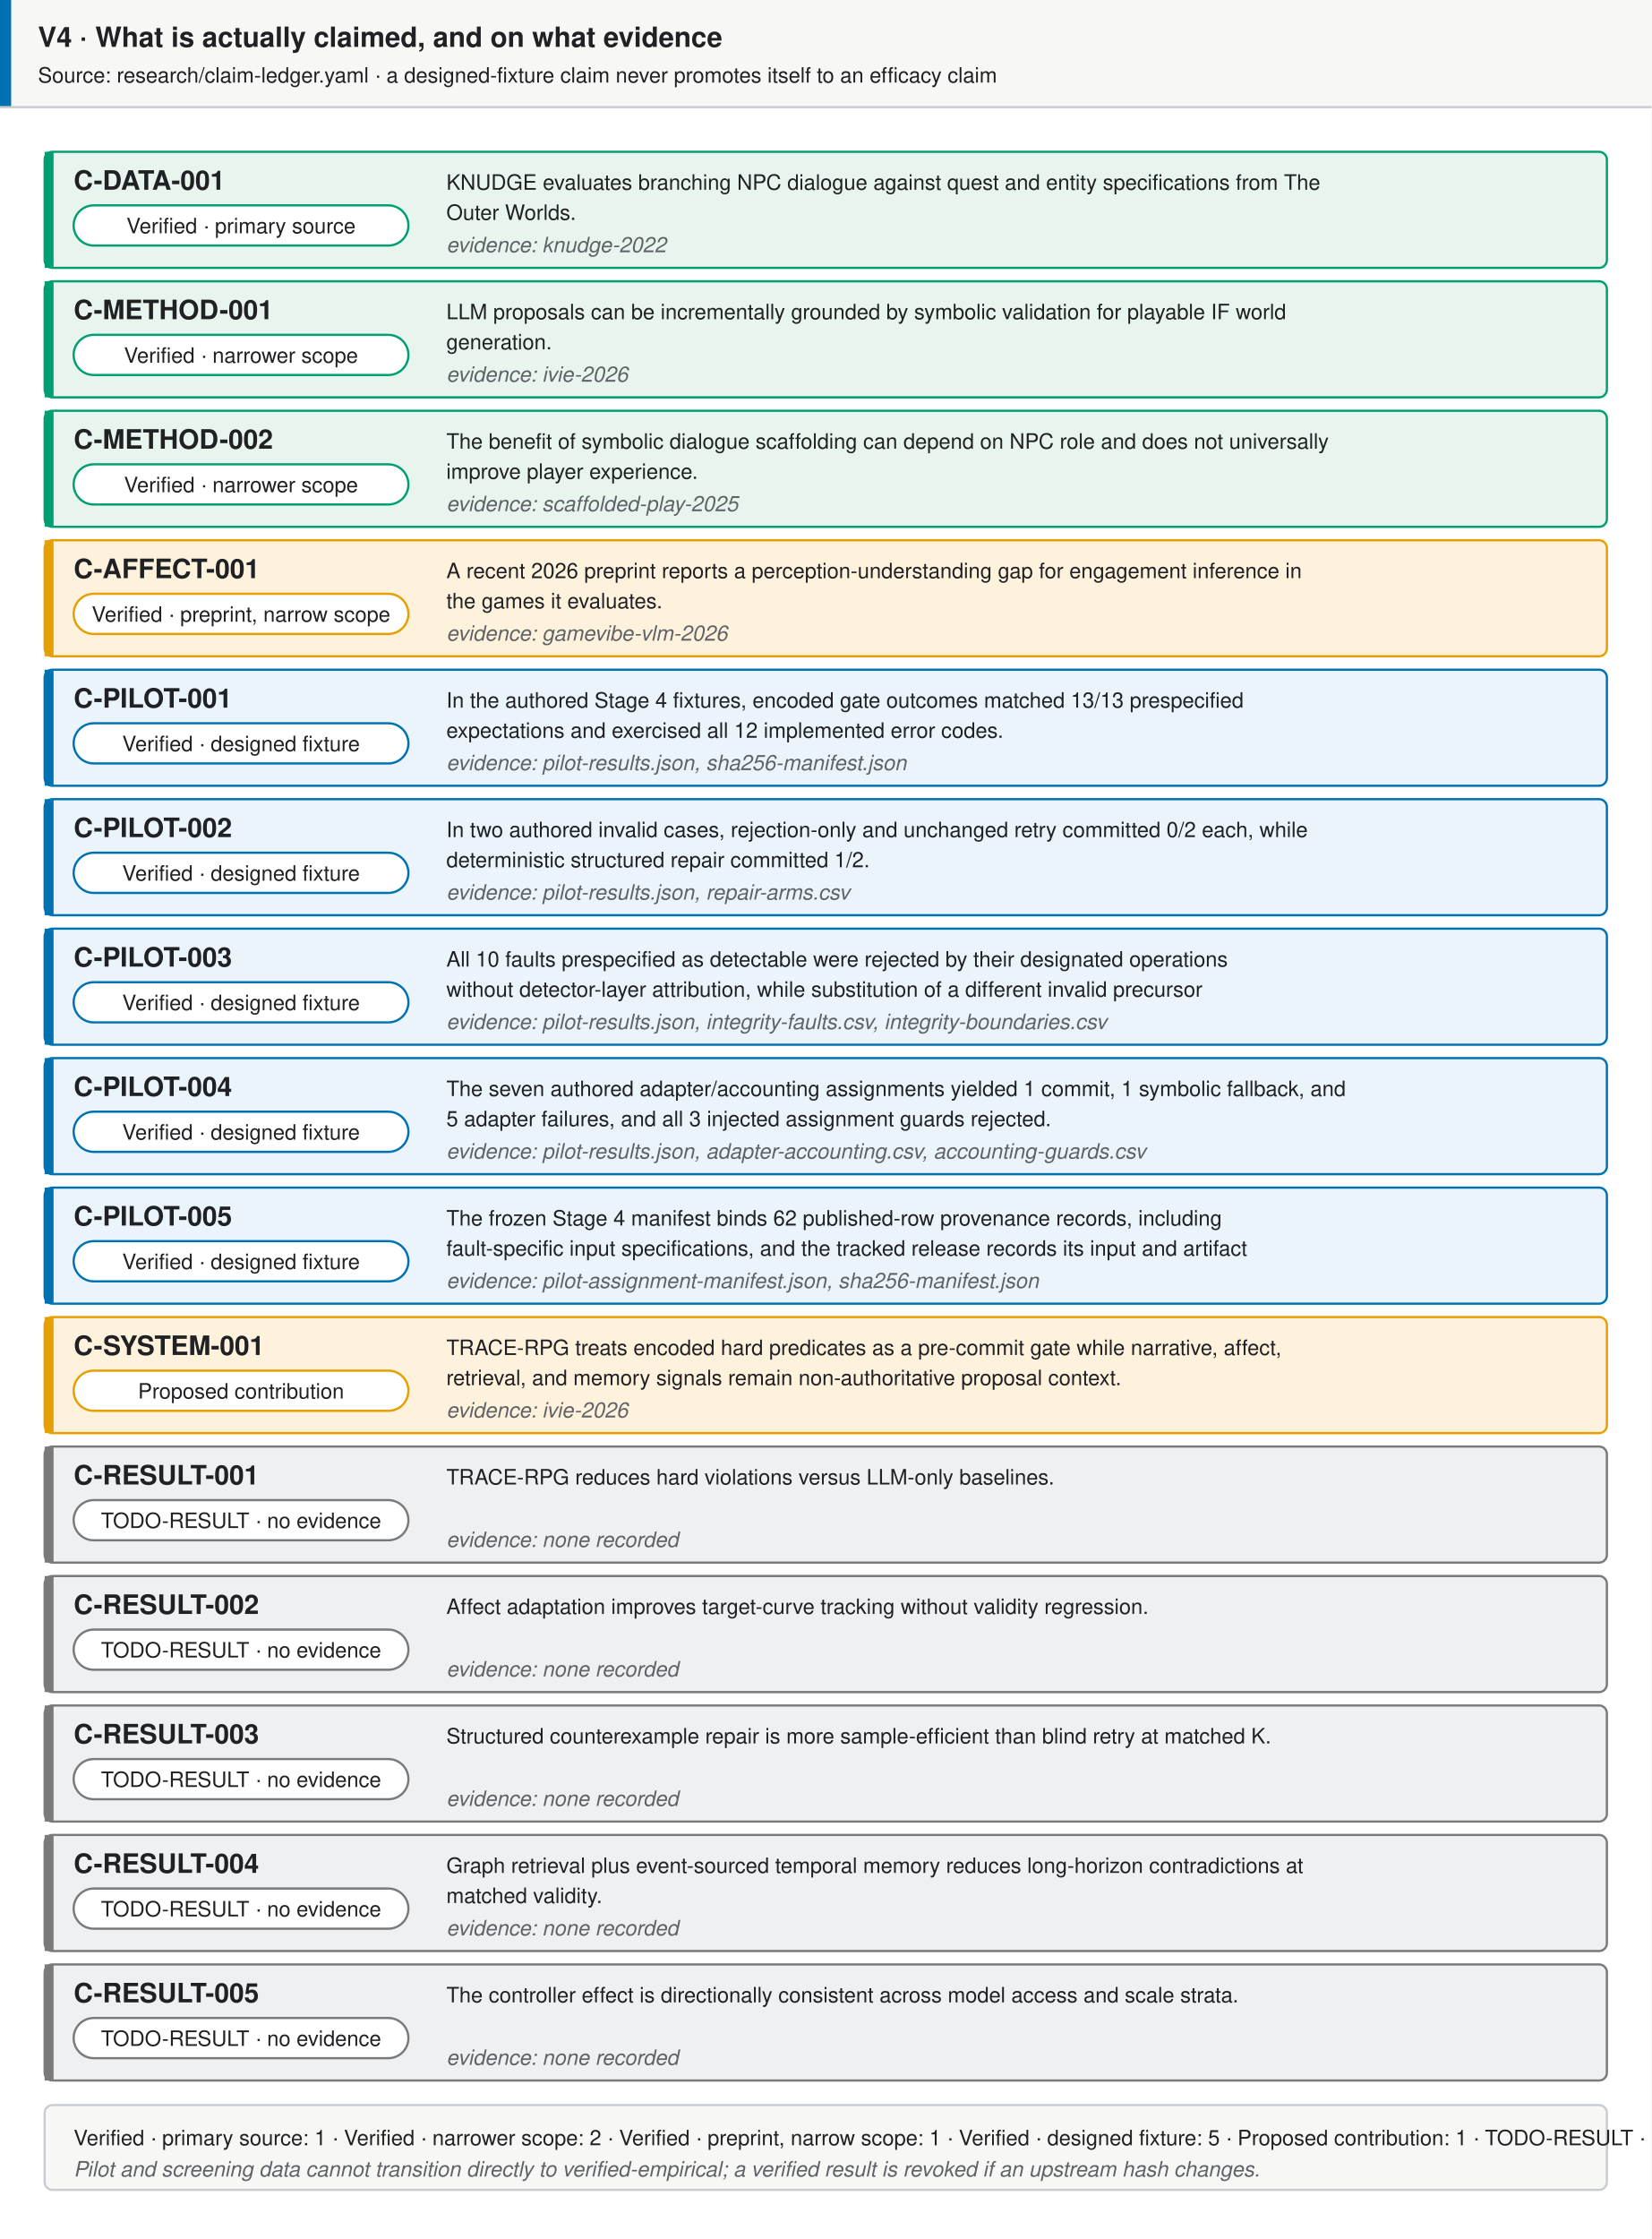
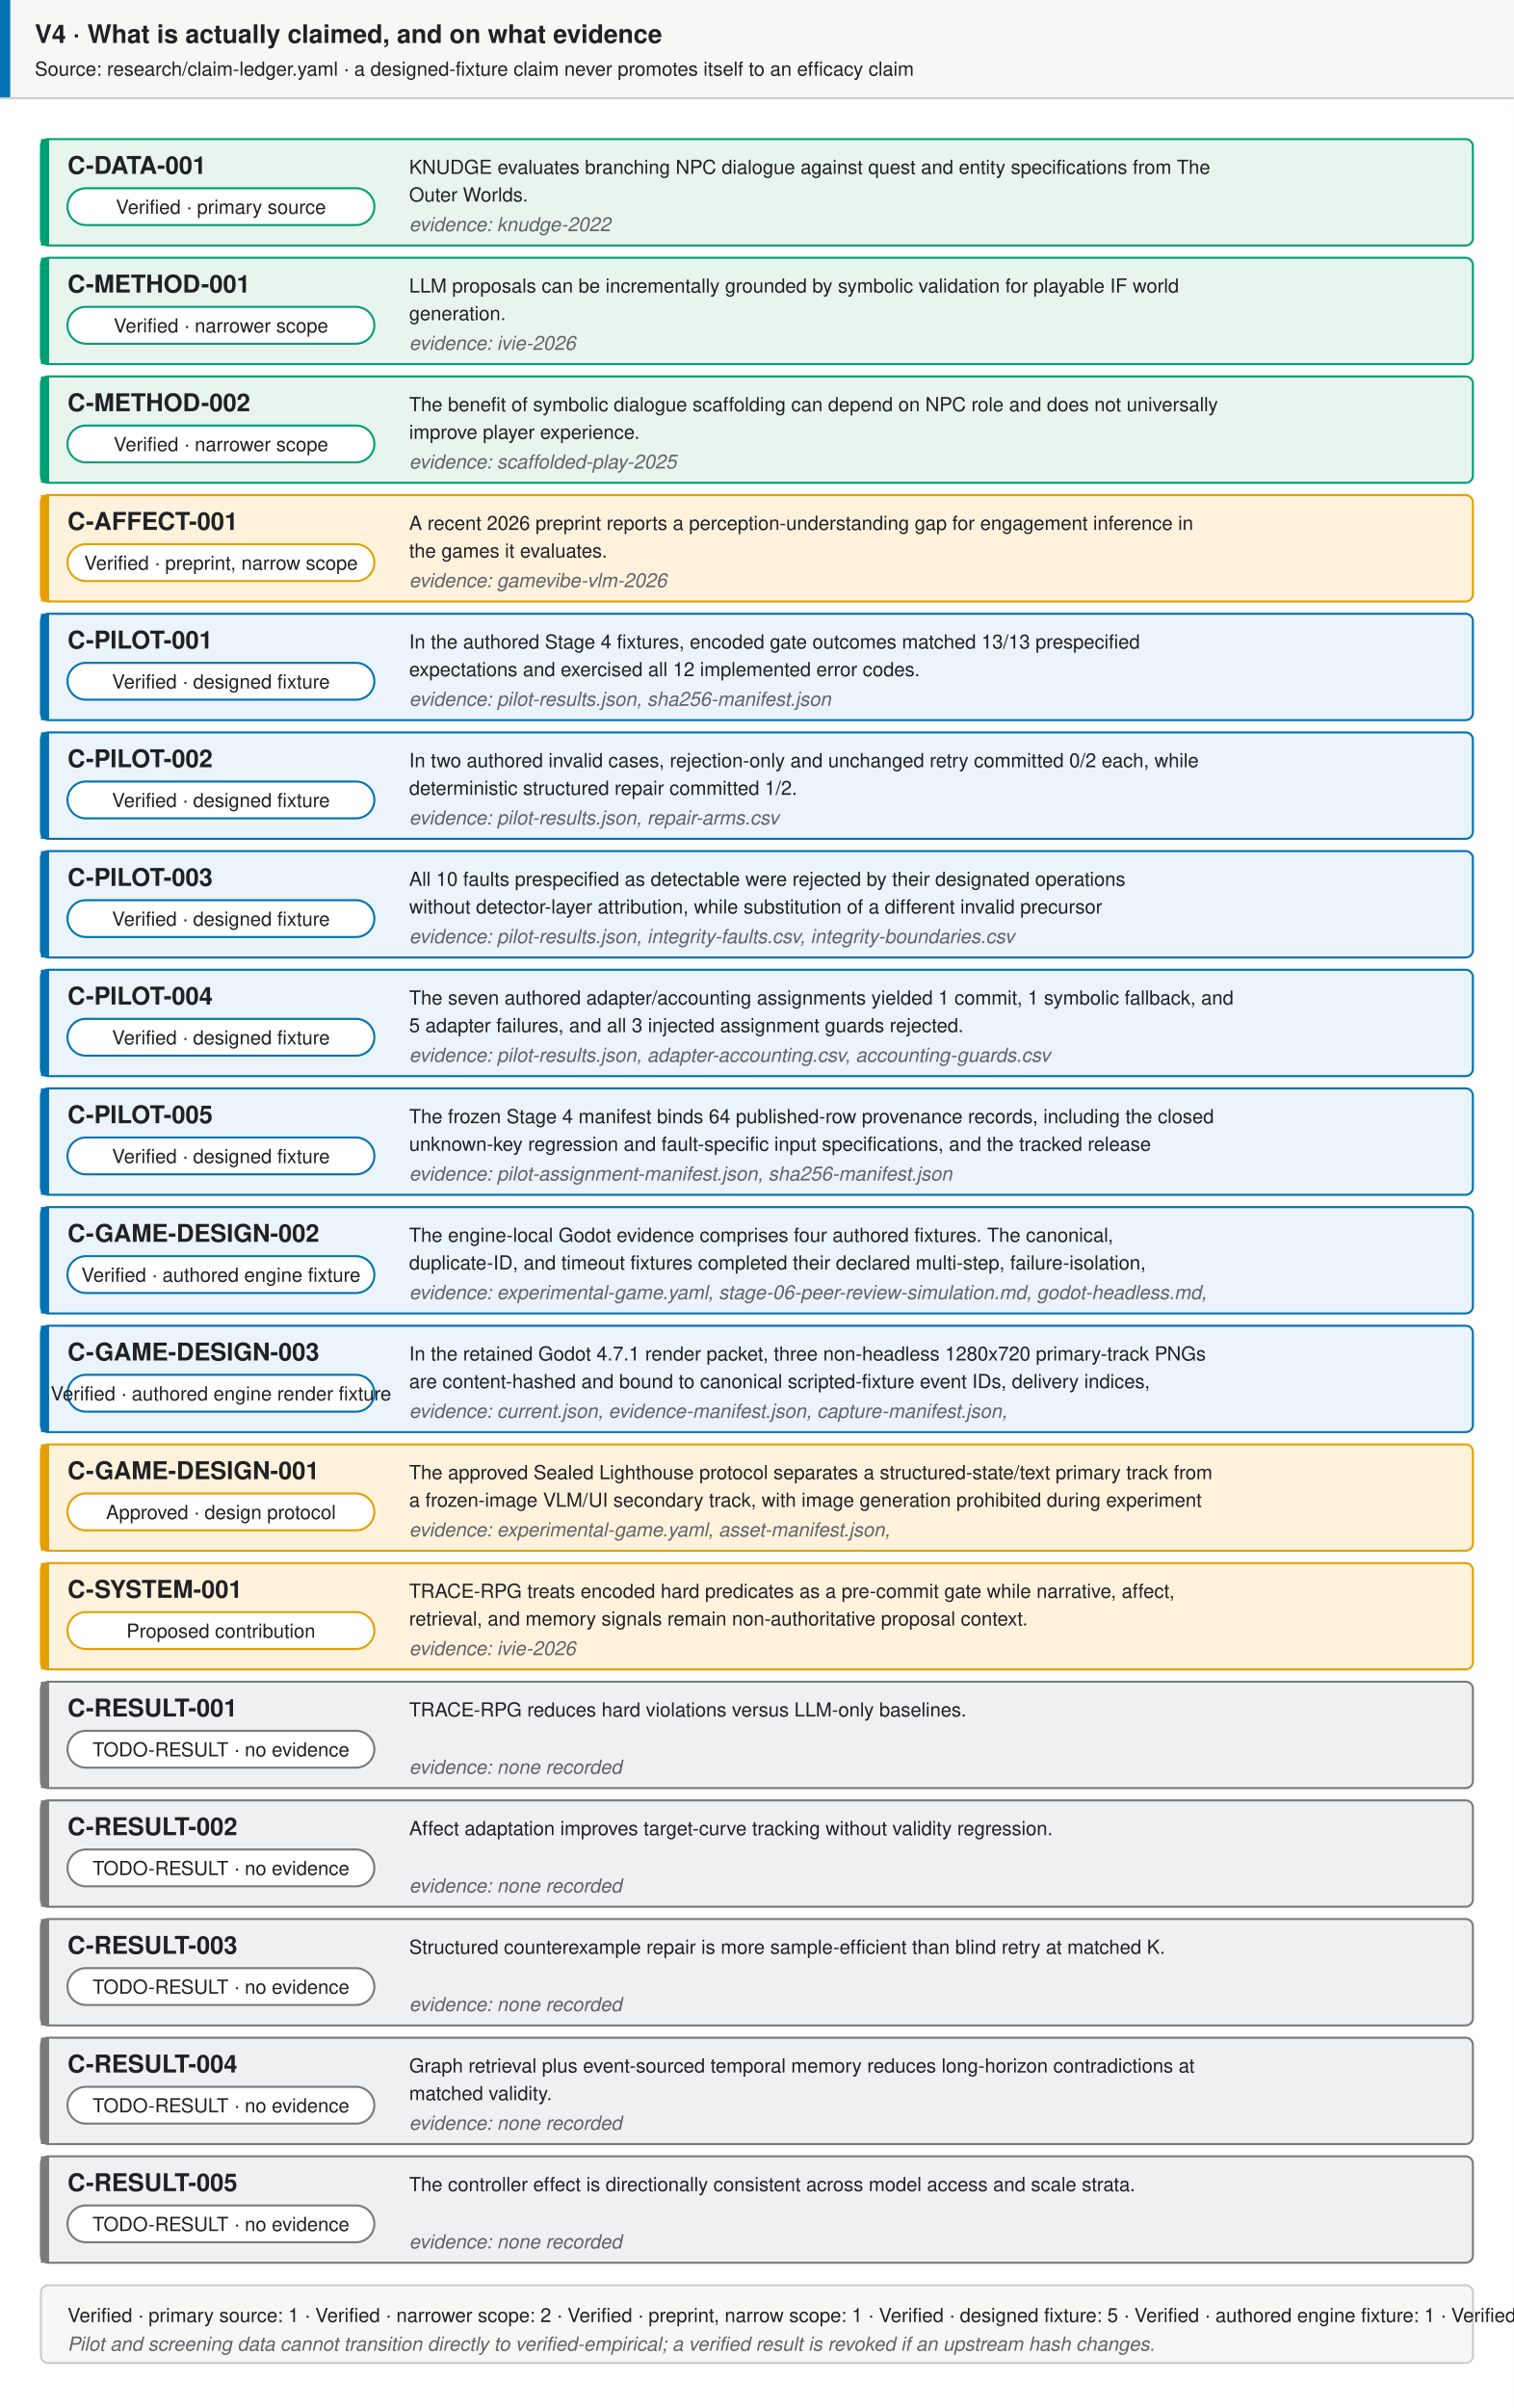
- <svg xmlns="http://www.w3.org/2000/svg" width="1480" height="2006" viewBox="0 0 1480 2006" role="img" aria-labelledby="svg-title svg-desc">
+ <svg xmlns="http://www.w3.org/2000/svg" width="1480" height="2354" viewBox="0 0 1480 2354" role="img" aria-labelledby="svg-title svg-desc">
  <defs>
    <marker id="arrow-blue" markerWidth="10" markerHeight="10" refX="8" refY="3" orient="auto" markerUnits="strokeWidth">
      <path d="M0,0 L0,6 L9,3 z" fill="#0072B2" />
    </marker>
    <marker id="arrow-orange" markerWidth="10" markerHeight="10" refX="8" refY="3" orient="auto" markerUnits="strokeWidth">
      <path d="M0,0 L0,6 L9,3 z" fill="#E69F00" />
    </marker>
    <marker id="arrow-green" markerWidth="10" markerHeight="10" refX="8" refY="3" orient="auto" markerUnits="strokeWidth">
      <path d="M0,0 L0,6 L9,3 z" fill="#009E73" />
    </marker>
    <marker id="arrow-gray" markerWidth="10" markerHeight="10" refX="8" refY="3" orient="auto" markerUnits="strokeWidth">
      <path d="M0,0 L0,6 L9,3 z" fill="#7A7A7A" />
    </marker>
    <style>
      text { font-family: Helvetica, Arial, sans-serif; fill: #202124; }
      .section { font-size: 25px; font-weight: 700; }
      .box-title { font-size: 24px; font-weight: 700; }
      .body { font-size: 21px; font-weight: 400; }
      .small { font-size: 19px; font-weight: 400; }
      .note { font-size: 19px; font-style: italic; fill: #5F6368; }
      .arrow-label { font-size: 19px; font-weight: 700; }
    </style>
  </defs>
-   <rect x="0" y="0" width="1480" height="2006" fill="#FFFFFF" />
+   <rect x="0" y="0" width="1480" height="2354" fill="#FFFFFF" />
  <rect x="0" y="0" width="1480" height="96" rx="0" fill="#F7F7F5" stroke="#C9CDD1" stroke-width="0" />
  <rect x="0" y="0" width="10" height="96" fill="#0072B2" />
  <text x="34" y="42" class="section" text-anchor="start">V4 · What is actually claimed, and on what evidence</text>
  <text x="34" y="74" class="small" text-anchor="start" fill="#5F6368">Source: research/claim-ledger.yaml   ·   a designed-fixture claim never promotes itself to an efficacy claim</text>
  <line x1="0" y1="96" x2="1480" y2="96" stroke="#C9CDD1" stroke-width="2" fill="none" />
  <rect x="40" y="136" width="1400" height="104" rx="7" fill="#E8F5EF" stroke="#009E73" stroke-width="2" />
  <rect x="40" y="136" width="8" height="104" fill="#009E73" />
  <text x="66" y="170" class="box-title" text-anchor="start">C-DATA-001</text>
  <rect x="66" y="184" width="300" height="36" rx="18" fill="#FFFFFF" stroke="#009E73" stroke-width="2" />
  <text x="216" y="209" class="small" text-anchor="middle">Verified · primary source</text>
  <text x="400" y="170" class="small" text-anchor="start">KNUDGE evaluates branching NPC dialogue against quest and entity specifications from The</text>
  <text x="400" y="197" class="small" text-anchor="start">Outer Worlds.</text>
  <text x="400" y="226" class="note" text-anchor="start">evidence: knudge-2022</text>
  <rect x="40" y="252" width="1400" height="104" rx="7" fill="#E8F5EF" stroke="#009E73" stroke-width="2" />
  <rect x="40" y="252" width="8" height="104" fill="#009E73" />
  <text x="66" y="286" class="box-title" text-anchor="start">C-METHOD-001</text>
  <rect x="66" y="300" width="300" height="36" rx="18" fill="#FFFFFF" stroke="#009E73" stroke-width="2" />
  <text x="216" y="325" class="small" text-anchor="middle">Verified · narrower scope</text>
  <text x="400" y="286" class="small" text-anchor="start">LLM proposals can be incrementally grounded by symbolic validation for playable IF world</text>
  <text x="400" y="313" class="small" text-anchor="start">generation.</text>
  <text x="400" y="342" class="note" text-anchor="start">evidence: ivie-2026</text>
  <rect x="40" y="368" width="1400" height="104" rx="7" fill="#E8F5EF" stroke="#009E73" stroke-width="2" />
  <rect x="40" y="368" width="8" height="104" fill="#009E73" />
  <text x="66" y="402" class="box-title" text-anchor="start">C-METHOD-002</text>
  <rect x="66" y="416" width="300" height="36" rx="18" fill="#FFFFFF" stroke="#009E73" stroke-width="2" />
  <text x="216" y="441" class="small" text-anchor="middle">Verified · narrower scope</text>
  <text x="400" y="402" class="small" text-anchor="start">The benefit of symbolic dialogue scaffolding can depend on NPC role and does not universally</text>
  <text x="400" y="429" class="small" text-anchor="start">improve player experience.</text>
  <text x="400" y="458" class="note" text-anchor="start">evidence: scaffolded-play-2025</text>
  <rect x="40" y="484" width="1400" height="104" rx="7" fill="#FFF2DD" stroke="#E69F00" stroke-width="2" />
  <rect x="40" y="484" width="8" height="104" fill="#E69F00" />
  <text x="66" y="518" class="box-title" text-anchor="start">C-AFFECT-001</text>
  <rect x="66" y="532" width="300" height="36" rx="18" fill="#FFFFFF" stroke="#E69F00" stroke-width="2" />
  <text x="216" y="557" class="small" text-anchor="middle">Verified · preprint, narrow scope</text>
  <text x="400" y="518" class="small" text-anchor="start">A recent 2026 preprint reports a perception-understanding gap for engagement inference in</text>
  <text x="400" y="545" class="small" text-anchor="start">the games it evaluates.</text>
  <text x="400" y="574" class="note" text-anchor="start">evidence: gamevibe-vlm-2026</text>
  <rect x="40" y="600" width="1400" height="104" rx="7" fill="#EAF4FA" stroke="#0072B2" stroke-width="2" />
  <rect x="40" y="600" width="8" height="104" fill="#0072B2" />
  <text x="66" y="634" class="box-title" text-anchor="start">C-PILOT-001</text>
  <rect x="66" y="648" width="300" height="36" rx="18" fill="#FFFFFF" stroke="#0072B2" stroke-width="2" />
  <text x="216" y="673" class="small" text-anchor="middle">Verified · designed fixture</text>
  <text x="400" y="634" class="small" text-anchor="start">In the authored Stage 4 fixtures, encoded gate outcomes matched 13/13 prespecified</text>
  <text x="400" y="661" class="small" text-anchor="start">expectations and exercised all 12 implemented error codes.</text>
  <text x="400" y="690" class="note" text-anchor="start">evidence: pilot-results.json, sha256-manifest.json</text>
  <rect x="40" y="716" width="1400" height="104" rx="7" fill="#EAF4FA" stroke="#0072B2" stroke-width="2" />
  <rect x="40" y="716" width="8" height="104" fill="#0072B2" />
  <text x="66" y="750" class="box-title" text-anchor="start">C-PILOT-002</text>
  <rect x="66" y="764" width="300" height="36" rx="18" fill="#FFFFFF" stroke="#0072B2" stroke-width="2" />
  <text x="216" y="789" class="small" text-anchor="middle">Verified · designed fixture</text>
  <text x="400" y="750" class="small" text-anchor="start">In two authored invalid cases, rejection-only and unchanged retry committed 0/2 each, while</text>
  <text x="400" y="777" class="small" text-anchor="start">deterministic structured repair committed 1/2.</text>
  <text x="400" y="806" class="note" text-anchor="start">evidence: pilot-results.json, repair-arms.csv</text>
  <rect x="40" y="832" width="1400" height="104" rx="7" fill="#EAF4FA" stroke="#0072B2" stroke-width="2" />
  <rect x="40" y="832" width="8" height="104" fill="#0072B2" />
  <text x="66" y="866" class="box-title" text-anchor="start">C-PILOT-003</text>
  <rect x="66" y="880" width="300" height="36" rx="18" fill="#FFFFFF" stroke="#0072B2" stroke-width="2" />
  <text x="216" y="905" class="small" text-anchor="middle">Verified · designed fixture</text>
  <text x="400" y="866" class="small" text-anchor="start">All 10 faults prespecified as detectable were rejected by their designated operations</text>
  <text x="400" y="893" class="small" text-anchor="start">without detector-layer attribution, while substitution of a different invalid precursor</text>
  <text x="400" y="922" class="note" text-anchor="start">evidence: pilot-results.json, integrity-faults.csv, integrity-boundaries.csv</text>
  <rect x="40" y="948" width="1400" height="104" rx="7" fill="#EAF4FA" stroke="#0072B2" stroke-width="2" />
  <rect x="40" y="948" width="8" height="104" fill="#0072B2" />
  <text x="66" y="982" class="box-title" text-anchor="start">C-PILOT-004</text>
  <rect x="66" y="996" width="300" height="36" rx="18" fill="#FFFFFF" stroke="#0072B2" stroke-width="2" />
  <text x="216" y="1021" class="small" text-anchor="middle">Verified · designed fixture</text>
  <text x="400" y="982" class="small" text-anchor="start">The seven authored adapter/accounting assignments yielded 1 commit, 1 symbolic fallback, and</text>
  <text x="400" y="1009" class="small" text-anchor="start">5 adapter failures, and all 3 injected assignment guards rejected.</text>
  <text x="400" y="1038" class="note" text-anchor="start">evidence: pilot-results.json, adapter-accounting.csv, accounting-guards.csv</text>
  <rect x="40" y="1064" width="1400" height="104" rx="7" fill="#EAF4FA" stroke="#0072B2" stroke-width="2" />
  <rect x="40" y="1064" width="8" height="104" fill="#0072B2" />
  <text x="66" y="1098" class="box-title" text-anchor="start">C-PILOT-005</text>
  <rect x="66" y="1112" width="300" height="36" rx="18" fill="#FFFFFF" stroke="#0072B2" stroke-width="2" />
  <text x="216" y="1137" class="small" text-anchor="middle">Verified · designed fixture</text>
-   <text x="400" y="1098" class="small" text-anchor="start">The frozen Stage 4 manifest binds 62 published-row provenance records, including</text>
-   <text x="400" y="1125" class="small" text-anchor="start">fault-specific input specifications, and the tracked release records its input and artifact</text>
+   <text x="400" y="1098" class="small" text-anchor="start">The frozen Stage 4 manifest binds 64 published-row provenance records, including the closed</text>
+   <text x="400" y="1125" class="small" text-anchor="start">unknown-key regression and fault-specific input specifications, and the tracked release</text>
  <text x="400" y="1154" class="note" text-anchor="start">evidence: pilot-assignment-manifest.json, sha256-manifest.json</text>
-   <rect x="40" y="1180" width="1400" height="104" rx="7" fill="#FFF2DD" stroke="#E69F00" stroke-width="2" />
-   <rect x="40" y="1180" width="8" height="104" fill="#E69F00" />
-   <text x="66" y="1214" class="box-title" text-anchor="start">C-SYSTEM-001</text>
-   <rect x="66" y="1228" width="300" height="36" rx="18" fill="#FFFFFF" stroke="#E69F00" stroke-width="2" />
-   <text x="216" y="1253" class="small" text-anchor="middle">Proposed contribution</text>
-   <text x="400" y="1214" class="small" text-anchor="start">TRACE-RPG treats encoded hard predicates as a pre-commit gate while narrative, affect,</text>
-   <text x="400" y="1241" class="small" text-anchor="start">retrieval, and memory signals remain non-authoritative proposal context.</text>
-   <text x="400" y="1270" class="note" text-anchor="start">evidence: ivie-2026</text>
-   <rect x="40" y="1296" width="1400" height="104" rx="7" fill="#EEF0F2" stroke="#7A7A7A" stroke-width="2" />
-   <rect x="40" y="1296" width="8" height="104" fill="#7A7A7A" />
-   <text x="66" y="1330" class="box-title" text-anchor="start">C-RESULT-001</text>
-   <rect x="66" y="1344" width="300" height="36" rx="18" fill="#FFFFFF" stroke="#7A7A7A" stroke-width="2" />
-   <text x="216" y="1369" class="small" text-anchor="middle">TODO-RESULT · no evidence</text>
-   <text x="400" y="1330" class="small" text-anchor="start">TRACE-RPG reduces hard violations versus LLM-only baselines.</text>
-   <text x="400" y="1386" class="note" text-anchor="start">evidence: none recorded</text>
-   <rect x="40" y="1412" width="1400" height="104" rx="7" fill="#EEF0F2" stroke="#7A7A7A" stroke-width="2" />
-   <rect x="40" y="1412" width="8" height="104" fill="#7A7A7A" />
-   <text x="66" y="1446" class="box-title" text-anchor="start">C-RESULT-002</text>
-   <rect x="66" y="1460" width="300" height="36" rx="18" fill="#FFFFFF" stroke="#7A7A7A" stroke-width="2" />
-   <text x="216" y="1485" class="small" text-anchor="middle">TODO-RESULT · no evidence</text>
-   <text x="400" y="1446" class="small" text-anchor="start">Affect adaptation improves target-curve tracking without validity regression.</text>
-   <text x="400" y="1502" class="note" text-anchor="start">evidence: none recorded</text>
-   <rect x="40" y="1528" width="1400" height="104" rx="7" fill="#EEF0F2" stroke="#7A7A7A" stroke-width="2" />
-   <rect x="40" y="1528" width="8" height="104" fill="#7A7A7A" />
-   <text x="66" y="1562" class="box-title" text-anchor="start">C-RESULT-003</text>
-   <rect x="66" y="1576" width="300" height="36" rx="18" fill="#FFFFFF" stroke="#7A7A7A" stroke-width="2" />
-   <text x="216" y="1601" class="small" text-anchor="middle">TODO-RESULT · no evidence</text>
-   <text x="400" y="1562" class="small" text-anchor="start">Structured counterexample repair is more sample-efficient than blind retry at matched K.</text>
-   <text x="400" y="1618" class="note" text-anchor="start">evidence: none recorded</text>
+   <rect x="40" y="1180" width="1400" height="104" rx="7" fill="#EAF4FA" stroke="#0072B2" stroke-width="2" />
+   <rect x="40" y="1180" width="8" height="104" fill="#0072B2" />
+   <text x="66" y="1214" class="box-title" text-anchor="start">C-GAME-DESIGN-002</text>
+   <rect x="66" y="1228" width="300" height="36" rx="18" fill="#FFFFFF" stroke="#0072B2" stroke-width="2" />
+   <text x="216" y="1253" class="small" text-anchor="middle">Verified · authored engine fixture</text>
+   <text x="400" y="1214" class="small" text-anchor="start">The engine-local Godot evidence comprises four authored fixtures. The canonical,</text>
+   <text x="400" y="1241" class="small" text-anchor="start">duplicate-ID, and timeout fixtures completed their declared multi-step, failure-isolation,</text>
+   <text x="400" y="1270" class="note" text-anchor="start">evidence: experimental-game.yaml, stage-06-peer-review-simulation.md, godot-headless.md,</text>
+   <rect x="40" y="1296" width="1400" height="104" rx="7" fill="#EAF4FA" stroke="#0072B2" stroke-width="2" />
+   <rect x="40" y="1296" width="8" height="104" fill="#0072B2" />
+   <text x="66" y="1330" class="box-title" text-anchor="start">C-GAME-DESIGN-003</text>
+   <rect x="66" y="1344" width="300" height="36" rx="18" fill="#FFFFFF" stroke="#0072B2" stroke-width="2" />
+   <text x="216" y="1369" class="small" text-anchor="middle">Verified · authored engine render fixture</text>
+   <text x="400" y="1330" class="small" text-anchor="start">In the retained Godot 4.7.1 render packet, three non-headless 1280x720 primary-track PNGs</text>
+   <text x="400" y="1357" class="small" text-anchor="start">are content-hashed and bound to canonical scripted-fixture event IDs, delivery indices,</text>
+   <text x="400" y="1386" class="note" text-anchor="start">evidence: current.json, evidence-manifest.json, capture-manifest.json,</text>
+   <rect x="40" y="1412" width="1400" height="104" rx="7" fill="#FFF2DD" stroke="#E69F00" stroke-width="2" />
+   <rect x="40" y="1412" width="8" height="104" fill="#E69F00" />
+   <text x="66" y="1446" class="box-title" text-anchor="start">C-GAME-DESIGN-001</text>
+   <rect x="66" y="1460" width="300" height="36" rx="18" fill="#FFFFFF" stroke="#E69F00" stroke-width="2" />
+   <text x="216" y="1485" class="small" text-anchor="middle">Approved · design protocol</text>
+   <text x="400" y="1446" class="small" text-anchor="start">The approved Sealed Lighthouse protocol separates a structured-state/text primary track from</text>
+   <text x="400" y="1473" class="small" text-anchor="start">a frozen-image VLM/UI secondary track, with image generation prohibited during experiment</text>
+   <text x="400" y="1502" class="note" text-anchor="start">evidence: experimental-game.yaml, asset-manifest.json,</text>
+   <rect x="40" y="1528" width="1400" height="104" rx="7" fill="#FFF2DD" stroke="#E69F00" stroke-width="2" />
+   <rect x="40" y="1528" width="8" height="104" fill="#E69F00" />
+   <text x="66" y="1562" class="box-title" text-anchor="start">C-SYSTEM-001</text>
+   <rect x="66" y="1576" width="300" height="36" rx="18" fill="#FFFFFF" stroke="#E69F00" stroke-width="2" />
+   <text x="216" y="1601" class="small" text-anchor="middle">Proposed contribution</text>
+   <text x="400" y="1562" class="small" text-anchor="start">TRACE-RPG treats encoded hard predicates as a pre-commit gate while narrative, affect,</text>
+   <text x="400" y="1589" class="small" text-anchor="start">retrieval, and memory signals remain non-authoritative proposal context.</text>
+   <text x="400" y="1618" class="note" text-anchor="start">evidence: ivie-2026</text>
  <rect x="40" y="1644" width="1400" height="104" rx="7" fill="#EEF0F2" stroke="#7A7A7A" stroke-width="2" />
  <rect x="40" y="1644" width="8" height="104" fill="#7A7A7A" />
-   <text x="66" y="1678" class="box-title" text-anchor="start">C-RESULT-004</text>
+   <text x="66" y="1678" class="box-title" text-anchor="start">C-RESULT-001</text>
  <rect x="66" y="1692" width="300" height="36" rx="18" fill="#FFFFFF" stroke="#7A7A7A" stroke-width="2" />
  <text x="216" y="1717" class="small" text-anchor="middle">TODO-RESULT · no evidence</text>
-   <text x="400" y="1678" class="small" text-anchor="start">Graph retrieval plus event-sourced temporal memory reduces long-horizon contradictions at</text>
-   <text x="400" y="1705" class="small" text-anchor="start">matched validity.</text>
+   <text x="400" y="1678" class="small" text-anchor="start">TRACE-RPG reduces hard violations versus LLM-only baselines.</text>
  <text x="400" y="1734" class="note" text-anchor="start">evidence: none recorded</text>
  <rect x="40" y="1760" width="1400" height="104" rx="7" fill="#EEF0F2" stroke="#7A7A7A" stroke-width="2" />
  <rect x="40" y="1760" width="8" height="104" fill="#7A7A7A" />
-   <text x="66" y="1794" class="box-title" text-anchor="start">C-RESULT-005</text>
+   <text x="66" y="1794" class="box-title" text-anchor="start">C-RESULT-002</text>
  <rect x="66" y="1808" width="300" height="36" rx="18" fill="#FFFFFF" stroke="#7A7A7A" stroke-width="2" />
  <text x="216" y="1833" class="small" text-anchor="middle">TODO-RESULT · no evidence</text>
-   <text x="400" y="1794" class="small" text-anchor="start">The controller effect is directionally consistent across model access and scale strata.</text>
+   <text x="400" y="1794" class="small" text-anchor="start">Affect adaptation improves target-curve tracking without validity regression.</text>
  <text x="400" y="1850" class="note" text-anchor="start">evidence: none recorded</text>
-   <rect x="40" y="1886" width="1400" height="76" rx="7" fill="#F7F7F5" stroke="#C9CDD1" stroke-width="2" />
-   <text x="66" y="1922" class="small" text-anchor="start">Verified · primary source: 1   ·   Verified · narrower scope: 2   ·   Verified · preprint, narrow scope: 1   ·   Verified · designed fixture: 5   ·   Proposed contribution: 1   ·   TODO-RESULT · no evidence: 5</text>
-   <text x="66" y="1950" class="note" text-anchor="start">Pilot and screening data cannot transition directly to verified-empirical; a verified result is revoked if an upstream hash changes.</text>
+   <rect x="40" y="1876" width="1400" height="104" rx="7" fill="#EEF0F2" stroke="#7A7A7A" stroke-width="2" />
+   <rect x="40" y="1876" width="8" height="104" fill="#7A7A7A" />
+   <text x="66" y="1910" class="box-title" text-anchor="start">C-RESULT-003</text>
+   <rect x="66" y="1924" width="300" height="36" rx="18" fill="#FFFFFF" stroke="#7A7A7A" stroke-width="2" />
+   <text x="216" y="1949" class="small" text-anchor="middle">TODO-RESULT · no evidence</text>
+   <text x="400" y="1910" class="small" text-anchor="start">Structured counterexample repair is more sample-efficient than blind retry at matched K.</text>
+   <text x="400" y="1966" class="note" text-anchor="start">evidence: none recorded</text>
+   <rect x="40" y="1992" width="1400" height="104" rx="7" fill="#EEF0F2" stroke="#7A7A7A" stroke-width="2" />
+   <rect x="40" y="1992" width="8" height="104" fill="#7A7A7A" />
+   <text x="66" y="2026" class="box-title" text-anchor="start">C-RESULT-004</text>
+   <rect x="66" y="2040" width="300" height="36" rx="18" fill="#FFFFFF" stroke="#7A7A7A" stroke-width="2" />
+   <text x="216" y="2065" class="small" text-anchor="middle">TODO-RESULT · no evidence</text>
+   <text x="400" y="2026" class="small" text-anchor="start">Graph retrieval plus event-sourced temporal memory reduces long-horizon contradictions at</text>
+   <text x="400" y="2053" class="small" text-anchor="start">matched validity.</text>
+   <text x="400" y="2082" class="note" text-anchor="start">evidence: none recorded</text>
+   <rect x="40" y="2108" width="1400" height="104" rx="7" fill="#EEF0F2" stroke="#7A7A7A" stroke-width="2" />
+   <rect x="40" y="2108" width="8" height="104" fill="#7A7A7A" />
+   <text x="66" y="2142" class="box-title" text-anchor="start">C-RESULT-005</text>
+   <rect x="66" y="2156" width="300" height="36" rx="18" fill="#FFFFFF" stroke="#7A7A7A" stroke-width="2" />
+   <text x="216" y="2181" class="small" text-anchor="middle">TODO-RESULT · no evidence</text>
+   <text x="400" y="2142" class="small" text-anchor="start">The controller effect is directionally consistent across model access and scale strata.</text>
+   <text x="400" y="2198" class="note" text-anchor="start">evidence: none recorded</text>
+   <rect x="40" y="2234" width="1400" height="76" rx="7" fill="#F7F7F5" stroke="#C9CDD1" stroke-width="2" />
+   <text x="66" y="2270" class="small" text-anchor="start">Verified · primary source: 1   ·   Verified · narrower scope: 2   ·   Verified · preprint, narrow scope: 1   ·   Verified · designed fixture: 5   ·   Verified · authored engine fixture: 1   ·   Verified · authored engine render fixture: 1   ·   Approved · design protocol: 1   ·   Proposed contribution: 1   ·   TODO-RESULT · no evidence: 5</text>
+   <text x="66" y="2298" class="note" text-anchor="start">Pilot and screening data cannot transition directly to verified-empirical; a verified result is revoked if an upstream hash changes.</text>
</svg>
